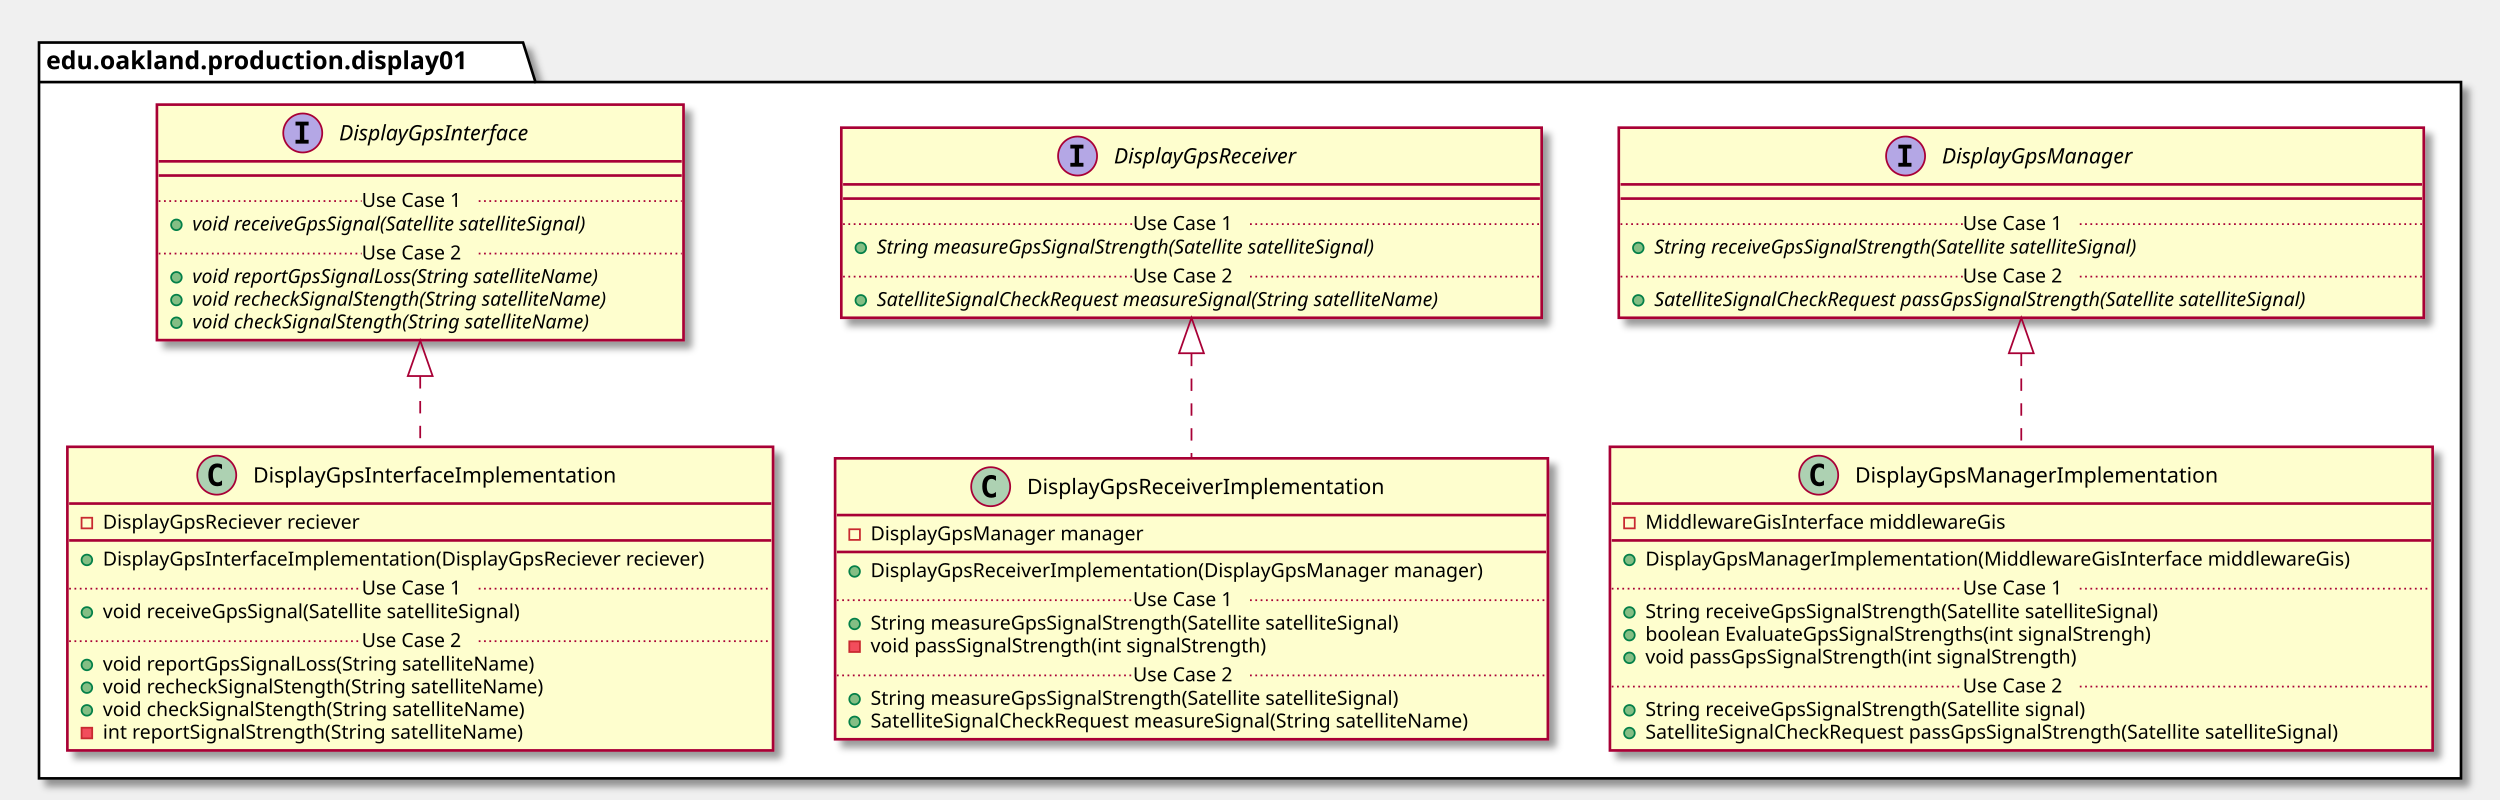
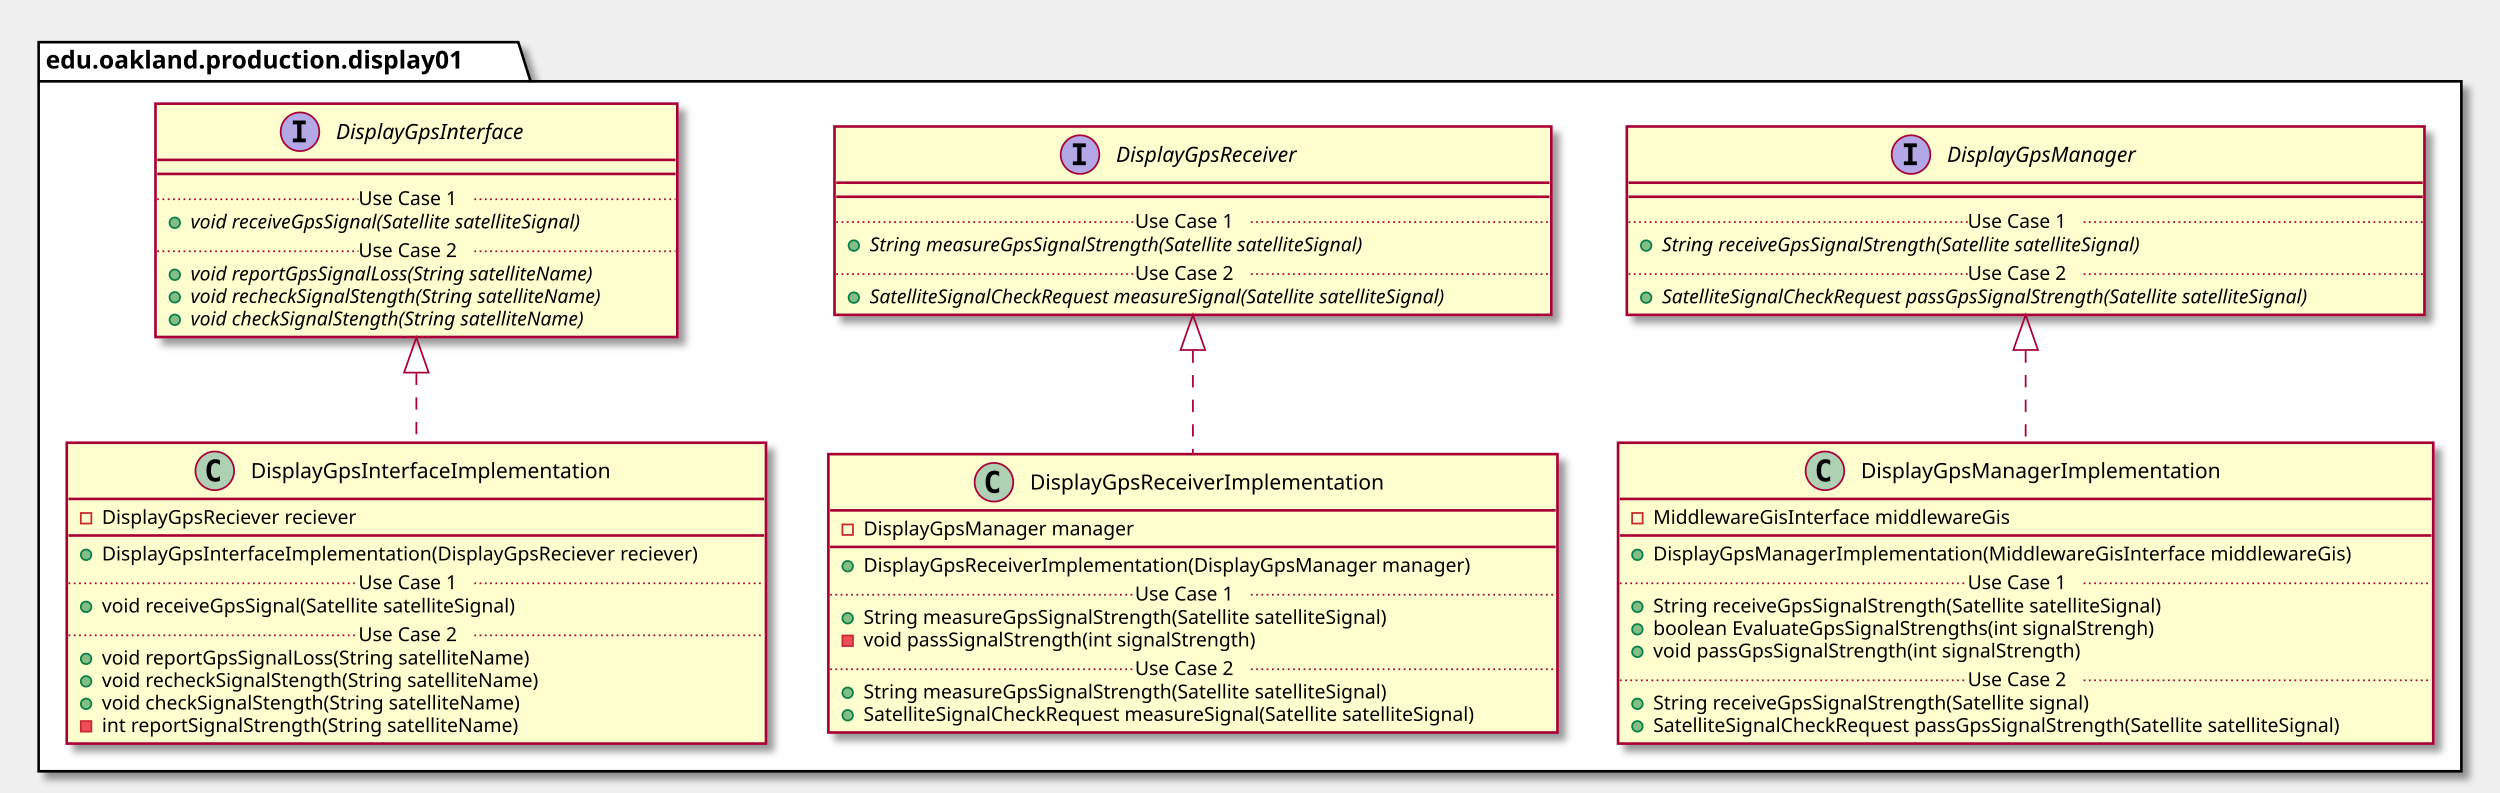
- <svg xmlns="http://www.w3.org/2000/svg" contentScriptType="application/ecmascript" contentStyleType="text/css" height="451px" preserveAspectRatio="none" style="width:1410px;height:451px;" version="1.1" viewBox="0 0 1410 451" width="1410px" zoomAndPan="magnify">
+ <svg xmlns="http://www.w3.org/2000/svg" contentScriptType="application/ecmascript" contentStyleType="text/css" height="451px" preserveAspectRatio="none" style="width:1423px;height:451px;" version="1.1" viewBox="0 0 1423 451" width="1423px" zoomAndPan="magnify">
  <defs>
-     <filter height="300%" id="fh8fzt0xnaczi" width="300%" x="-1" y="-1">
+     <filter height="300%" id="fc27qb8wxkmrs" width="300%" x="-1" y="-1">
      <feGaussianBlur result="blurOut" stdDeviation="2.0" />
      <feColorMatrix in="blurOut" result="blurOut2" type="matrix" values="0 0 0 0 0 0 0 0 0 0 0 0 0 0 0 0 0 0 .4 0" />
      <feOffset dx="4.0" dy="4.0" in="blurOut2" result="blurOut3" />
      <feBlend in="SourceGraphic" in2="blurOut3" mode="normal" />
    </filter>
  </defs>
  <g>
-     <polygon fill="#FFFFFF" filter="url(#fh8fzt0xnaczi)" points="22,24,295,24,302,46.297,1388,46.297,1388,439,22,439,22,24" style="stroke: #000000; stroke-width: 1.5;" />
+     <polygon fill="#FFFFFF" filter="url(#fc27qb8wxkmrs)" points="22,24,295,24,302,46.297,1401,46.297,1401,439,22,439,22,24" style="stroke: #000000; stroke-width: 1.5;" />
    <line style="stroke: #000000; stroke-width: 1.5;" x1="22" x2="302" y1="46.297" y2="46.297" />
    <text fill="#000000" font-family="sans-serif" font-size="14" font-weight="bold" lengthAdjust="spacingAndGlyphs" textLength="267" x="26" y="38.995">edu.oakland.production.display01</text>
-     <rect fill="#FEFECE" filter="url(#fh8fzt0xnaczi)" height="132.828" id="DisplayGpsInterface" style="stroke: #A80036; stroke-width: 1.5;" width="297" x="88.5" y="59" />
+     <rect fill="#FEFECE" filter="url(#fc27qb8wxkmrs)" height="132.828" id="DisplayGpsInterface" style="stroke: #A80036; stroke-width: 1.5;" width="297" x="88.5" y="59" />
    <ellipse cx="170.75" cy="75" fill="#B4A7E5" rx="11" ry="11" style="stroke: #A80036; stroke-width: 1.0;" />
    <path d="M166.672,70.766 L166.672,68.609 L174.062,68.609 L174.062,70.766 L171.594,70.766 L171.594,78.844 L174.062,78.844 L174.062,81 L166.672,81 L166.672,78.844 L169.141,78.844 L169.141,70.766 L166.672,70.766 Z " />
    <text fill="#000000" font-family="sans-serif" font-size="12" font-style="italic" lengthAdjust="spacingAndGlyphs" textLength="124" x="191.25" y="79.154">DisplayGpsInterface</text>
    <line style="stroke: #A80036; stroke-width: 1.5;" x1="89.5" x2="384.5" y1="91" y2="91" />
    <line style="stroke: #A80036; stroke-width: 1.5;" x1="89.5" x2="384.5" y1="99" y2="99" />
    <ellipse cx="99.5" cy="126.805" fill="#84BE84" rx="3" ry="3" style="stroke: #038048; stroke-width: 1.0;" />
    <text fill="#000000" font-family="sans-serif" font-size="11" font-style="italic" lengthAdjust="spacingAndGlyphs" textLength="261" x="108.5" y="130.015">void receiveGpsSignal(Satellite satelliteSignal)</text>
    <line style="stroke: #A80036; stroke-width: 1.0; stroke-dasharray: 1.0,2.0;" x1="89.5" x2="204" y1="113.402" y2="113.402" />
    <text fill="#000000" font-family="sans-serif" font-size="11" lengthAdjust="spacingAndGlyphs" textLength="66" x="204" y="116.71">Use Case 1</text>
    <line style="stroke: #A80036; stroke-width: 1.0; stroke-dasharray: 1.0,2.0;" x1="270" x2="384.5" y1="113.402" y2="113.402" />
    <ellipse cx="99.5" cy="156.414" fill="#84BE84" rx="3" ry="3" style="stroke: #038048; stroke-width: 1.0;" />
    <text fill="#000000" font-family="sans-serif" font-size="11" font-style="italic" lengthAdjust="spacingAndGlyphs" textLength="266" x="108.5" y="159.625">void reportGpsSignalLoss(String satelliteName)</text>
    <ellipse cx="99.5" cy="169.219" fill="#84BE84" rx="3" ry="3" style="stroke: #038048; stroke-width: 1.0;" />
    <text fill="#000000" font-family="sans-serif" font-size="11" font-style="italic" lengthAdjust="spacingAndGlyphs" textLength="271" x="108.5" y="172.429">void recheckSignalStength(String satelliteName)</text>
    <ellipse cx="99.5" cy="182.023" fill="#84BE84" rx="3" ry="3" style="stroke: #038048; stroke-width: 1.0;" />
    <text fill="#000000" font-family="sans-serif" font-size="11" font-style="italic" lengthAdjust="spacingAndGlyphs" textLength="259" x="108.5" y="185.234">void checkSignalStength(String satelliteName)</text>
    <line style="stroke: #A80036; stroke-width: 1.0; stroke-dasharray: 1.0,2.0;" x1="89.5" x2="204" y1="143.012" y2="143.012" />
    <text fill="#000000" font-family="sans-serif" font-size="11" lengthAdjust="spacingAndGlyphs" textLength="66" x="204" y="146.32">Use Case 2</text>
    <line style="stroke: #A80036; stroke-width: 1.0; stroke-dasharray: 1.0,2.0;" x1="270" x2="384.5" y1="143.012" y2="143.012" />
-     <rect fill="#FEFECE" filter="url(#fh8fzt0xnaczi)" height="107.219" id="DisplayGpsReceiver" style="stroke: #A80036; stroke-width: 1.5;" width="395" x="474.5" y="72" />
-     <ellipse cx="607.75" cy="88" fill="#B4A7E5" rx="11" ry="11" style="stroke: #A80036; stroke-width: 1.0;" />
-     <path d="M603.672,83.766 L603.672,81.609 L611.062,81.609 L611.062,83.766 L608.594,83.766 L608.594,91.844 L611.062,91.844 L611.062,94 L603.672,94 L603.672,91.844 L606.141,91.844 L606.141,83.766 L603.672,83.766 Z " />
-     <text fill="#000000" font-family="sans-serif" font-size="12" font-style="italic" lengthAdjust="spacingAndGlyphs" textLength="120" x="628.25" y="92.154">DisplayGpsReceiver</text>
-     <line style="stroke: #A80036; stroke-width: 1.5;" x1="475.5" x2="868.5" y1="104" y2="104" />
-     <line style="stroke: #A80036; stroke-width: 1.5;" x1="475.5" x2="868.5" y1="112" y2="112" />
-     <ellipse cx="485.5" cy="139.805" fill="#84BE84" rx="3" ry="3" style="stroke: #038048; stroke-width: 1.0;" />
-     <text fill="#000000" font-family="sans-serif" font-size="11" font-style="italic" lengthAdjust="spacingAndGlyphs" textLength="326" x="494.5" y="143.015">String measureGpsSignalStrength(Satellite satelliteSignal)</text>
-     <line style="stroke: #A80036; stroke-width: 1.0; stroke-dasharray: 1.0,2.0;" x1="475.5" x2="639" y1="126.402" y2="126.402" />
-     <text fill="#000000" font-family="sans-serif" font-size="11" lengthAdjust="spacingAndGlyphs" textLength="66" x="639" y="129.71">Use Case 1</text>
-     <line style="stroke: #A80036; stroke-width: 1.0; stroke-dasharray: 1.0,2.0;" x1="705" x2="868.5" y1="126.402" y2="126.402" />
-     <ellipse cx="485.5" cy="169.414" fill="#84BE84" rx="3" ry="3" style="stroke: #038048; stroke-width: 1.0;" />
-     <text fill="#000000" font-family="sans-serif" font-size="11" font-style="italic" lengthAdjust="spacingAndGlyphs" textLength="369" x="494.5" y="172.625">SatelliteSignalCheckRequest measureSignal(String satelliteName)</text>
-     <line style="stroke: #A80036; stroke-width: 1.0; stroke-dasharray: 1.0,2.0;" x1="475.5" x2="639" y1="156.012" y2="156.012" />
-     <text fill="#000000" font-family="sans-serif" font-size="11" lengthAdjust="spacingAndGlyphs" textLength="66" x="639" y="159.32">Use Case 2</text>
-     <line style="stroke: #A80036; stroke-width: 1.0; stroke-dasharray: 1.0,2.0;" x1="705" x2="868.5" y1="156.012" y2="156.012" />
-     <rect fill="#FEFECE" filter="url(#fh8fzt0xnaczi)" height="107.219" id="DisplayGpsManager" style="stroke: #A80036; stroke-width: 1.5;" width="454" x="913" y="72" />
-     <ellipse cx="1074.75" cy="88" fill="#B4A7E5" rx="11" ry="11" style="stroke: #A80036; stroke-width: 1.0;" />
-     <path d="M1070.672,83.766 L1070.672,81.609 L1078.062,81.609 L1078.062,83.766 L1075.594,83.766 L1075.594,91.844 L1078.062,91.844 L1078.062,94 L1070.672,94 L1070.672,91.844 L1073.141,91.844 L1073.141,83.766 L1070.672,83.766 Z " />
-     <text fill="#000000" font-family="sans-serif" font-size="12" font-style="italic" lengthAdjust="spacingAndGlyphs" textLength="122" x="1095.25" y="92.154">DisplayGpsManager</text>
-     <line style="stroke: #A80036; stroke-width: 1.5;" x1="914" x2="1366" y1="104" y2="104" />
-     <line style="stroke: #A80036; stroke-width: 1.5;" x1="914" x2="1366" y1="112" y2="112" />
-     <ellipse cx="924" cy="139.805" fill="#84BE84" rx="3" ry="3" style="stroke: #038048; stroke-width: 1.0;" />
-     <text fill="#000000" font-family="sans-serif" font-size="11" font-style="italic" lengthAdjust="spacingAndGlyphs" textLength="318" x="933" y="143.015">String receiveGpsSignalStrength(Satellite satelliteSignal)</text>
-     <line style="stroke: #A80036; stroke-width: 1.0; stroke-dasharray: 1.0,2.0;" x1="914" x2="1107" y1="126.402" y2="126.402" />
-     <text fill="#000000" font-family="sans-serif" font-size="11" lengthAdjust="spacingAndGlyphs" textLength="66" x="1107" y="129.71">Use Case 1</text>
-     <line style="stroke: #A80036; stroke-width: 1.0; stroke-dasharray: 1.0,2.0;" x1="1173" x2="1366" y1="126.402" y2="126.402" />
-     <ellipse cx="924" cy="169.414" fill="#84BE84" rx="3" ry="3" style="stroke: #038048; stroke-width: 1.0;" />
-     <text fill="#000000" font-family="sans-serif" font-size="11" font-style="italic" lengthAdjust="spacingAndGlyphs" textLength="428" x="933" y="172.625">SatelliteSignalCheckRequest passGpsSignalStrength(Satellite satelliteSignal)</text>
-     <line style="stroke: #A80036; stroke-width: 1.0; stroke-dasharray: 1.0,2.0;" x1="914" x2="1107" y1="156.012" y2="156.012" />
-     <text fill="#000000" font-family="sans-serif" font-size="11" lengthAdjust="spacingAndGlyphs" textLength="66" x="1107" y="159.32">Use Case 2</text>
-     <line style="stroke: #A80036; stroke-width: 1.0; stroke-dasharray: 1.0,2.0;" x1="1173" x2="1366" y1="156.012" y2="156.012" />
-     <rect fill="#FEFECE" filter="url(#fh8fzt0xnaczi)" height="171.242" id="DisplayGpsInterfaceImplementation" style="stroke: #A80036; stroke-width: 1.5;" width="398" x="38" y="252" />
+     <rect fill="#FEFECE" filter="url(#fc27qb8wxkmrs)" height="107.219" id="DisplayGpsReceiver" style="stroke: #A80036; stroke-width: 1.5;" width="408" x="475" y="72" />
+     <ellipse cx="614.75" cy="88" fill="#B4A7E5" rx="11" ry="11" style="stroke: #A80036; stroke-width: 1.0;" />
+     <path d="M610.672,83.766 L610.672,81.609 L618.062,81.609 L618.062,83.766 L615.594,83.766 L615.594,91.844 L618.062,91.844 L618.062,94 L610.672,94 L610.672,91.844 L613.141,91.844 L613.141,83.766 L610.672,83.766 Z " />
+     <text fill="#000000" font-family="sans-serif" font-size="12" font-style="italic" lengthAdjust="spacingAndGlyphs" textLength="120" x="635.25" y="92.154">DisplayGpsReceiver</text>
+     <line style="stroke: #A80036; stroke-width: 1.5;" x1="476" x2="882" y1="104" y2="104" />
+     <line style="stroke: #A80036; stroke-width: 1.5;" x1="476" x2="882" y1="112" y2="112" />
+     <ellipse cx="486" cy="139.805" fill="#84BE84" rx="3" ry="3" style="stroke: #038048; stroke-width: 1.0;" />
+     <text fill="#000000" font-family="sans-serif" font-size="11" font-style="italic" lengthAdjust="spacingAndGlyphs" textLength="326" x="495" y="143.015">String measureGpsSignalStrength(Satellite satelliteSignal)</text>
+     <line style="stroke: #A80036; stroke-width: 1.0; stroke-dasharray: 1.0,2.0;" x1="476" x2="646" y1="126.402" y2="126.402" />
+     <text fill="#000000" font-family="sans-serif" font-size="11" lengthAdjust="spacingAndGlyphs" textLength="66" x="646" y="129.71">Use Case 1</text>
+     <line style="stroke: #A80036; stroke-width: 1.0; stroke-dasharray: 1.0,2.0;" x1="712" x2="882" y1="126.402" y2="126.402" />
+     <ellipse cx="486" cy="169.414" fill="#84BE84" rx="3" ry="3" style="stroke: #038048; stroke-width: 1.0;" />
+     <text fill="#000000" font-family="sans-serif" font-size="11" font-style="italic" lengthAdjust="spacingAndGlyphs" textLength="382" x="495" y="172.625">SatelliteSignalCheckRequest measureSignal(Satellite satelliteSignal)</text>
+     <line style="stroke: #A80036; stroke-width: 1.0; stroke-dasharray: 1.0,2.0;" x1="476" x2="646" y1="156.012" y2="156.012" />
+     <text fill="#000000" font-family="sans-serif" font-size="11" lengthAdjust="spacingAndGlyphs" textLength="66" x="646" y="159.32">Use Case 2</text>
+     <line style="stroke: #A80036; stroke-width: 1.0; stroke-dasharray: 1.0,2.0;" x1="712" x2="882" y1="156.012" y2="156.012" />
+     <rect fill="#FEFECE" filter="url(#fc27qb8wxkmrs)" height="107.219" id="DisplayGpsManager" style="stroke: #A80036; stroke-width: 1.5;" width="454" x="926" y="72" />
+     <ellipse cx="1087.75" cy="88" fill="#B4A7E5" rx="11" ry="11" style="stroke: #A80036; stroke-width: 1.0;" />
+     <path d="M1083.672,83.766 L1083.672,81.609 L1091.062,81.609 L1091.062,83.766 L1088.594,83.766 L1088.594,91.844 L1091.062,91.844 L1091.062,94 L1083.672,94 L1083.672,91.844 L1086.141,91.844 L1086.141,83.766 L1083.672,83.766 Z " />
+     <text fill="#000000" font-family="sans-serif" font-size="12" font-style="italic" lengthAdjust="spacingAndGlyphs" textLength="122" x="1108.25" y="92.154">DisplayGpsManager</text>
+     <line style="stroke: #A80036; stroke-width: 1.5;" x1="927" x2="1379" y1="104" y2="104" />
+     <line style="stroke: #A80036; stroke-width: 1.5;" x1="927" x2="1379" y1="112" y2="112" />
+     <ellipse cx="937" cy="139.805" fill="#84BE84" rx="3" ry="3" style="stroke: #038048; stroke-width: 1.0;" />
+     <text fill="#000000" font-family="sans-serif" font-size="11" font-style="italic" lengthAdjust="spacingAndGlyphs" textLength="318" x="946" y="143.015">String receiveGpsSignalStrength(Satellite satelliteSignal)</text>
+     <line style="stroke: #A80036; stroke-width: 1.0; stroke-dasharray: 1.0,2.0;" x1="927" x2="1120" y1="126.402" y2="126.402" />
+     <text fill="#000000" font-family="sans-serif" font-size="11" lengthAdjust="spacingAndGlyphs" textLength="66" x="1120" y="129.71">Use Case 1</text>
+     <line style="stroke: #A80036; stroke-width: 1.0; stroke-dasharray: 1.0,2.0;" x1="1186" x2="1379" y1="126.402" y2="126.402" />
+     <ellipse cx="937" cy="169.414" fill="#84BE84" rx="3" ry="3" style="stroke: #038048; stroke-width: 1.0;" />
+     <text fill="#000000" font-family="sans-serif" font-size="11" font-style="italic" lengthAdjust="spacingAndGlyphs" textLength="428" x="946" y="172.625">SatelliteSignalCheckRequest passGpsSignalStrength(Satellite satelliteSignal)</text>
+     <line style="stroke: #A80036; stroke-width: 1.0; stroke-dasharray: 1.0,2.0;" x1="927" x2="1120" y1="156.012" y2="156.012" />
+     <text fill="#000000" font-family="sans-serif" font-size="11" lengthAdjust="spacingAndGlyphs" textLength="66" x="1120" y="159.32">Use Case 2</text>
+     <line style="stroke: #A80036; stroke-width: 1.0; stroke-dasharray: 1.0,2.0;" x1="1186" x2="1379" y1="156.012" y2="156.012" />
+     <rect fill="#FEFECE" filter="url(#fc27qb8wxkmrs)" height="171.242" id="DisplayGpsInterfaceImplementation" style="stroke: #A80036; stroke-width: 1.5;" width="398" x="38" y="252" />
    <ellipse cx="122.25" cy="268" fill="#ADD1B2" rx="11" ry="11" style="stroke: #A80036; stroke-width: 1.0;" />
    <path d="M125.219,273.641 Q124.641,273.938 124,274.078 Q123.359,274.234 122.656,274.234 Q120.156,274.234 118.828,272.594 Q117.516,270.938 117.516,267.812 Q117.516,264.688 118.828,263.031 Q120.156,261.375 122.656,261.375 Q123.359,261.375 124,261.531 Q124.656,261.688 125.219,261.984 L125.219,264.703 Q124.594,264.125 124,263.859 Q123.406,263.578 122.781,263.578 Q121.438,263.578 120.75,264.656 Q120.062,265.719 120.062,267.812 Q120.062,269.906 120.75,270.984 Q121.438,272.047 122.781,272.047 Q123.406,272.047 124,271.781 Q124.594,271.5 125.219,270.922 L125.219,273.641 Z " />
    <text fill="#000000" font-family="sans-serif" font-size="12" lengthAdjust="spacingAndGlyphs" textLength="221" x="142.75" y="272.154">DisplayGpsInterfaceImplementation</text>
    <line style="stroke: #A80036; stroke-width: 1.5;" x1="39" x2="435" y1="284" y2="284" />
    <rect fill="none" height="6" style="stroke: #C82930; stroke-width: 1.0;" width="6" x="46" y="292" />
    <text fill="#000000" font-family="sans-serif" font-size="11" lengthAdjust="spacingAndGlyphs" textLength="162" x="58" y="298.21">DisplayGpsReciever reciever</text>
    <line style="stroke: #A80036; stroke-width: 1.5;" x1="39" x2="435" y1="304.805" y2="304.805" />
    <ellipse cx="49" cy="315.805" fill="#84BE84" rx="3" ry="3" style="stroke: #038048; stroke-width: 1.0;" />
    <text fill="#000000" font-family="sans-serif" font-size="11" lengthAdjust="spacingAndGlyphs" textLength="372" x="58" y="319.015">DisplayGpsInterfaceImplementation(DisplayGpsReciever reciever)</text>
    <ellipse cx="49" cy="345.414" fill="#84BE84" rx="3" ry="3" style="stroke: #038048; stroke-width: 1.0;" />
    <text fill="#000000" font-family="sans-serif" font-size="11" lengthAdjust="spacingAndGlyphs" textLength="264" x="58" y="348.625">void receiveGpsSignal(Satellite satelliteSignal)</text>
    <line style="stroke: #A80036; stroke-width: 1.0; stroke-dasharray: 1.0,2.0;" x1="39" x2="204" y1="332.012" y2="332.012" />
    <text fill="#000000" font-family="sans-serif" font-size="11" lengthAdjust="spacingAndGlyphs" textLength="66" x="204" y="335.32">Use Case 1</text>
    <line style="stroke: #A80036; stroke-width: 1.0; stroke-dasharray: 1.0,2.0;" x1="270" x2="435" y1="332.012" y2="332.012" />
    <ellipse cx="49" cy="375.023" fill="#84BE84" rx="3" ry="3" style="stroke: #038048; stroke-width: 1.0;" />
    <text fill="#000000" font-family="sans-serif" font-size="11" lengthAdjust="spacingAndGlyphs" textLength="271" x="58" y="378.234">void reportGpsSignalLoss(String satelliteName)</text>
    <ellipse cx="49" cy="387.828" fill="#84BE84" rx="3" ry="3" style="stroke: #038048; stroke-width: 1.0;" />
    <text fill="#000000" font-family="sans-serif" font-size="11" lengthAdjust="spacingAndGlyphs" textLength="274" x="58" y="391.039">void recheckSignalStength(String satelliteName)</text>
    <ellipse cx="49" cy="400.633" fill="#84BE84" rx="3" ry="3" style="stroke: #038048; stroke-width: 1.0;" />
    <text fill="#000000" font-family="sans-serif" font-size="11" lengthAdjust="spacingAndGlyphs" textLength="262" x="58" y="403.843">void checkSignalStength(String satelliteName)</text>
    <rect fill="#F24D5C" height="6" style="stroke: #C82930; stroke-width: 1.0;" width="6" x="46" y="410.438" />
    <text fill="#000000" font-family="sans-serif" font-size="11" lengthAdjust="spacingAndGlyphs" textLength="261" x="58" y="416.648">int reportSignalStrength(String satelliteName)</text>
    <line style="stroke: #A80036; stroke-width: 1.0; stroke-dasharray: 1.0,2.0;" x1="39" x2="204" y1="361.621" y2="361.621" />
    <text fill="#000000" font-family="sans-serif" font-size="11" lengthAdjust="spacingAndGlyphs" textLength="66" x="204" y="364.929">Use Case 2</text>
    <line style="stroke: #A80036; stroke-width: 1.0; stroke-dasharray: 1.0,2.0;" x1="270" x2="435" y1="361.621" y2="361.621" />
-     <rect fill="#FEFECE" filter="url(#fh8fzt0xnaczi)" height="158.438" id="DisplayGpsReceiverImplementation" style="stroke: #A80036; stroke-width: 1.5;" width="402" x="471" y="258.5" />
-     <ellipse cx="558.75" cy="274.5" fill="#ADD1B2" rx="11" ry="11" style="stroke: #A80036; stroke-width: 1.0;" />
-     <path d="M561.719,280.141 Q561.141,280.438 560.5,280.578 Q559.859,280.734 559.156,280.734 Q556.656,280.734 555.328,279.094 Q554.016,277.438 554.016,274.312 Q554.016,271.188 555.328,269.531 Q556.656,267.875 559.156,267.875 Q559.859,267.875 560.5,268.031 Q561.156,268.188 561.719,268.484 L561.719,271.203 Q561.094,270.625 560.5,270.359 Q559.906,270.078 559.281,270.078 Q557.938,270.078 557.25,271.156 Q556.562,272.219 556.562,274.312 Q556.562,276.406 557.25,277.484 Q557.938,278.547 559.281,278.547 Q559.906,278.547 560.5,278.281 Q561.094,278 561.719,277.422 L561.719,280.141 Z " />
-     <text fill="#000000" font-family="sans-serif" font-size="12" lengthAdjust="spacingAndGlyphs" textLength="218" x="579.25" y="278.654">DisplayGpsReceiverImplementation</text>
-     <line style="stroke: #A80036; stroke-width: 1.5;" x1="472" x2="872" y1="290.5" y2="290.5" />
-     <rect fill="none" height="6" style="stroke: #C82930; stroke-width: 1.0;" width="6" x="479" y="298.5" />
-     <text fill="#000000" font-family="sans-serif" font-size="11" lengthAdjust="spacingAndGlyphs" textLength="168" x="491" y="304.71">DisplayGpsManager manager</text>
-     <line style="stroke: #A80036; stroke-width: 1.5;" x1="472" x2="872" y1="311.305" y2="311.305" />
-     <ellipse cx="482" cy="322.305" fill="#84BE84" rx="3" ry="3" style="stroke: #038048; stroke-width: 1.0;" />
-     <text fill="#000000" font-family="sans-serif" font-size="11" lengthAdjust="spacingAndGlyphs" textLength="376" x="491" y="325.515">DisplayGpsReceiverImplementation(DisplayGpsManager manager)</text>
-     <ellipse cx="482" cy="351.914" fill="#84BE84" rx="3" ry="3" style="stroke: #038048; stroke-width: 1.0;" />
-     <text fill="#000000" font-family="sans-serif" font-size="11" lengthAdjust="spacingAndGlyphs" textLength="334" x="491" y="355.125">String measureGpsSignalStrength(Satellite satelliteSignal)</text>
-     <rect fill="#F24D5C" height="6" style="stroke: #C82930; stroke-width: 1.0;" width="6" x="479" y="361.719" />
-     <text fill="#000000" font-family="sans-serif" font-size="11" lengthAdjust="spacingAndGlyphs" textLength="248" x="491" y="367.929">void passSignalStrength(int signalStrength)</text>
-     <line style="stroke: #A80036; stroke-width: 1.0; stroke-dasharray: 1.0,2.0;" x1="472" x2="639" y1="338.512" y2="338.512" />
-     <text fill="#000000" font-family="sans-serif" font-size="11" lengthAdjust="spacingAndGlyphs" textLength="66" x="639" y="341.82">Use Case 1</text>
-     <line style="stroke: #A80036; stroke-width: 1.0; stroke-dasharray: 1.0,2.0;" x1="705" x2="872" y1="338.512" y2="338.512" />
-     <ellipse cx="482" cy="394.328" fill="#84BE84" rx="3" ry="3" style="stroke: #038048; stroke-width: 1.0;" />
-     <text fill="#000000" font-family="sans-serif" font-size="11" lengthAdjust="spacingAndGlyphs" textLength="334" x="491" y="397.539">String measureGpsSignalStrength(Satellite satelliteSignal)</text>
-     <ellipse cx="482" cy="407.133" fill="#84BE84" rx="3" ry="3" style="stroke: #038048; stroke-width: 1.0;" />
-     <text fill="#000000" font-family="sans-serif" font-size="11" lengthAdjust="spacingAndGlyphs" textLength="375" x="491" y="410.343">SatelliteSignalCheckRequest measureSignal(String satelliteName)</text>
-     <line style="stroke: #A80036; stroke-width: 1.0; stroke-dasharray: 1.0,2.0;" x1="472" x2="639" y1="380.926" y2="380.926" />
-     <text fill="#000000" font-family="sans-serif" font-size="11" lengthAdjust="spacingAndGlyphs" textLength="66" x="639" y="384.234">Use Case 2</text>
-     <line style="stroke: #A80036; stroke-width: 1.0; stroke-dasharray: 1.0,2.0;" x1="705" x2="872" y1="380.926" y2="380.926" />
-     <rect fill="#FEFECE" filter="url(#fh8fzt0xnaczi)" height="171.242" id="DisplayGpsManagerImplementation" style="stroke: #A80036; stroke-width: 1.5;" width="464" x="908" y="252" />
-     <ellipse cx="1025.75" cy="268" fill="#ADD1B2" rx="11" ry="11" style="stroke: #A80036; stroke-width: 1.0;" />
-     <path d="M1028.719,273.641 Q1028.141,273.938 1027.5,274.078 Q1026.859,274.234 1026.156,274.234 Q1023.656,274.234 1022.328,272.594 Q1021.016,270.938 1021.016,267.812 Q1021.016,264.688 1022.328,263.031 Q1023.656,261.375 1026.156,261.375 Q1026.859,261.375 1027.5,261.531 Q1028.156,261.688 1028.719,261.984 L1028.719,264.703 Q1028.094,264.125 1027.5,263.859 Q1026.906,263.578 1026.281,263.578 Q1024.938,263.578 1024.25,264.656 Q1023.562,265.719 1023.562,267.812 Q1023.562,269.906 1024.25,270.984 Q1024.938,272.047 1026.281,272.047 Q1026.906,272.047 1027.5,271.781 Q1028.094,271.5 1028.719,270.922 L1028.719,273.641 Z " />
-     <text fill="#000000" font-family="sans-serif" font-size="12" lengthAdjust="spacingAndGlyphs" textLength="220" x="1046.25" y="272.154">DisplayGpsManagerImplementation</text>
-     <line style="stroke: #A80036; stroke-width: 1.5;" x1="909" x2="1371" y1="284" y2="284" />
-     <rect fill="none" height="6" style="stroke: #C82930; stroke-width: 1.0;" width="6" x="916" y="292" />
-     <text fill="#000000" font-family="sans-serif" font-size="11" lengthAdjust="spacingAndGlyphs" textLength="222" x="928" y="298.21">MiddlewareGisInterface middlewareGis</text>
-     <line style="stroke: #A80036; stroke-width: 1.5;" x1="909" x2="1371" y1="304.805" y2="304.805" />
-     <ellipse cx="919" cy="315.805" fill="#84BE84" rx="3" ry="3" style="stroke: #038048; stroke-width: 1.0;" />
-     <text fill="#000000" font-family="sans-serif" font-size="11" lengthAdjust="spacingAndGlyphs" textLength="431" x="928" y="319.015">DisplayGpsManagerImplementation(MiddlewareGisInterface middlewareGis)</text>
-     <ellipse cx="919" cy="345.414" fill="#84BE84" rx="3" ry="3" style="stroke: #038048; stroke-width: 1.0;" />
-     <text fill="#000000" font-family="sans-serif" font-size="11" lengthAdjust="spacingAndGlyphs" textLength="324" x="928" y="348.625">String receiveGpsSignalStrength(Satellite satelliteSignal)</text>
-     <ellipse cx="919" cy="358.219" fill="#84BE84" rx="3" ry="3" style="stroke: #038048; stroke-width: 1.0;" />
-     <text fill="#000000" font-family="sans-serif" font-size="11" lengthAdjust="spacingAndGlyphs" textLength="316" x="928" y="361.429">boolean EvaluateGpsSignalStrengths(int signalStrengh)</text>
-     <ellipse cx="919" cy="371.023" fill="#84BE84" rx="3" ry="3" style="stroke: #038048; stroke-width: 1.0;" />
-     <text fill="#000000" font-family="sans-serif" font-size="11" lengthAdjust="spacingAndGlyphs" textLength="271" x="928" y="374.234">void passGpsSignalStrength(int signalStrength)</text>
-     <line style="stroke: #A80036; stroke-width: 1.0; stroke-dasharray: 1.0,2.0;" x1="909" x2="1107" y1="332.012" y2="332.012" />
-     <text fill="#000000" font-family="sans-serif" font-size="11" lengthAdjust="spacingAndGlyphs" textLength="66" x="1107" y="335.32">Use Case 1</text>
-     <line style="stroke: #A80036; stroke-width: 1.0; stroke-dasharray: 1.0,2.0;" x1="1173" x2="1371" y1="332.012" y2="332.012" />
-     <ellipse cx="919" cy="400.633" fill="#84BE84" rx="3" ry="3" style="stroke: #038048; stroke-width: 1.0;" />
-     <text fill="#000000" font-family="sans-serif" font-size="11" lengthAdjust="spacingAndGlyphs" textLength="278" x="928" y="403.843">String receiveGpsSignalStrength(Satellite signal)</text>
-     <ellipse cx="919" cy="413.438" fill="#84BE84" rx="3" ry="3" style="stroke: #038048; stroke-width: 1.0;" />
-     <text fill="#000000" font-family="sans-serif" font-size="11" lengthAdjust="spacingAndGlyphs" textLength="438" x="928" y="416.648">SatelliteSignalCheckRequest passGpsSignalStrength(Satellite satelliteSignal)</text>
-     <line style="stroke: #A80036; stroke-width: 1.0; stroke-dasharray: 1.0,2.0;" x1="909" x2="1107" y1="387.231" y2="387.231" />
-     <text fill="#000000" font-family="sans-serif" font-size="11" lengthAdjust="spacingAndGlyphs" textLength="66" x="1107" y="390.539">Use Case 2</text>
-     <line style="stroke: #A80036; stroke-width: 1.0; stroke-dasharray: 1.0,2.0;" x1="1173" x2="1371" y1="387.231" y2="387.231" />
+     <rect fill="#FEFECE" filter="url(#fc27qb8wxkmrs)" height="158.438" id="DisplayGpsReceiverImplementation" style="stroke: #A80036; stroke-width: 1.5;" width="415" x="471.5" y="258.5" />
+     <ellipse cx="565.75" cy="274.5" fill="#ADD1B2" rx="11" ry="11" style="stroke: #A80036; stroke-width: 1.0;" />
+     <path d="M568.719,280.141 Q568.141,280.438 567.5,280.578 Q566.859,280.734 566.156,280.734 Q563.656,280.734 562.328,279.094 Q561.016,277.438 561.016,274.312 Q561.016,271.188 562.328,269.531 Q563.656,267.875 566.156,267.875 Q566.859,267.875 567.5,268.031 Q568.156,268.188 568.719,268.484 L568.719,271.203 Q568.094,270.625 567.5,270.359 Q566.906,270.078 566.281,270.078 Q564.938,270.078 564.25,271.156 Q563.562,272.219 563.562,274.312 Q563.562,276.406 564.25,277.484 Q564.938,278.547 566.281,278.547 Q566.906,278.547 567.5,278.281 Q568.094,278 568.719,277.422 L568.719,280.141 Z " />
+     <text fill="#000000" font-family="sans-serif" font-size="12" lengthAdjust="spacingAndGlyphs" textLength="218" x="586.25" y="278.654">DisplayGpsReceiverImplementation</text>
+     <line style="stroke: #A80036; stroke-width: 1.5;" x1="472.5" x2="885.5" y1="290.5" y2="290.5" />
+     <rect fill="none" height="6" style="stroke: #C82930; stroke-width: 1.0;" width="6" x="479.5" y="298.5" />
+     <text fill="#000000" font-family="sans-serif" font-size="11" lengthAdjust="spacingAndGlyphs" textLength="168" x="491.5" y="304.71">DisplayGpsManager manager</text>
+     <line style="stroke: #A80036; stroke-width: 1.5;" x1="472.5" x2="885.5" y1="311.305" y2="311.305" />
+     <ellipse cx="482.5" cy="322.305" fill="#84BE84" rx="3" ry="3" style="stroke: #038048; stroke-width: 1.0;" />
+     <text fill="#000000" font-family="sans-serif" font-size="11" lengthAdjust="spacingAndGlyphs" textLength="376" x="491.5" y="325.515">DisplayGpsReceiverImplementation(DisplayGpsManager manager)</text>
+     <ellipse cx="482.5" cy="351.914" fill="#84BE84" rx="3" ry="3" style="stroke: #038048; stroke-width: 1.0;" />
+     <text fill="#000000" font-family="sans-serif" font-size="11" lengthAdjust="spacingAndGlyphs" textLength="334" x="491.5" y="355.125">String measureGpsSignalStrength(Satellite satelliteSignal)</text>
+     <rect fill="#F24D5C" height="6" style="stroke: #C82930; stroke-width: 1.0;" width="6" x="479.5" y="361.719" />
+     <text fill="#000000" font-family="sans-serif" font-size="11" lengthAdjust="spacingAndGlyphs" textLength="248" x="491.5" y="367.929">void passSignalStrength(int signalStrength)</text>
+     <line style="stroke: #A80036; stroke-width: 1.0; stroke-dasharray: 1.0,2.0;" x1="472.5" x2="646" y1="338.512" y2="338.512" />
+     <text fill="#000000" font-family="sans-serif" font-size="11" lengthAdjust="spacingAndGlyphs" textLength="66" x="646" y="341.82">Use Case 1</text>
+     <line style="stroke: #A80036; stroke-width: 1.0; stroke-dasharray: 1.0,2.0;" x1="712" x2="885.5" y1="338.512" y2="338.512" />
+     <ellipse cx="482.5" cy="394.328" fill="#84BE84" rx="3" ry="3" style="stroke: #038048; stroke-width: 1.0;" />
+     <text fill="#000000" font-family="sans-serif" font-size="11" lengthAdjust="spacingAndGlyphs" textLength="334" x="491.5" y="397.539">String measureGpsSignalStrength(Satellite satelliteSignal)</text>
+     <ellipse cx="482.5" cy="407.133" fill="#84BE84" rx="3" ry="3" style="stroke: #038048; stroke-width: 1.0;" />
+     <text fill="#000000" font-family="sans-serif" font-size="11" lengthAdjust="spacingAndGlyphs" textLength="389" x="491.5" y="410.343">SatelliteSignalCheckRequest measureSignal(Satellite satelliteSignal)</text>
+     <line style="stroke: #A80036; stroke-width: 1.0; stroke-dasharray: 1.0,2.0;" x1="472.5" x2="646" y1="380.926" y2="380.926" />
+     <text fill="#000000" font-family="sans-serif" font-size="11" lengthAdjust="spacingAndGlyphs" textLength="66" x="646" y="384.234">Use Case 2</text>
+     <line style="stroke: #A80036; stroke-width: 1.0; stroke-dasharray: 1.0,2.0;" x1="712" x2="885.5" y1="380.926" y2="380.926" />
+     <rect fill="#FEFECE" filter="url(#fc27qb8wxkmrs)" height="171.242" id="DisplayGpsManagerImplementation" style="stroke: #A80036; stroke-width: 1.5;" width="464" x="921" y="252" />
+     <ellipse cx="1038.75" cy="268" fill="#ADD1B2" rx="11" ry="11" style="stroke: #A80036; stroke-width: 1.0;" />
+     <path d="M1041.719,273.641 Q1041.141,273.938 1040.5,274.078 Q1039.859,274.234 1039.156,274.234 Q1036.656,274.234 1035.328,272.594 Q1034.016,270.938 1034.016,267.812 Q1034.016,264.688 1035.328,263.031 Q1036.656,261.375 1039.156,261.375 Q1039.859,261.375 1040.5,261.531 Q1041.156,261.688 1041.719,261.984 L1041.719,264.703 Q1041.094,264.125 1040.5,263.859 Q1039.906,263.578 1039.281,263.578 Q1037.938,263.578 1037.25,264.656 Q1036.562,265.719 1036.562,267.812 Q1036.562,269.906 1037.25,270.984 Q1037.938,272.047 1039.281,272.047 Q1039.906,272.047 1040.5,271.781 Q1041.094,271.5 1041.719,270.922 L1041.719,273.641 Z " />
+     <text fill="#000000" font-family="sans-serif" font-size="12" lengthAdjust="spacingAndGlyphs" textLength="220" x="1059.25" y="272.154">DisplayGpsManagerImplementation</text>
+     <line style="stroke: #A80036; stroke-width: 1.5;" x1="922" x2="1384" y1="284" y2="284" />
+     <rect fill="none" height="6" style="stroke: #C82930; stroke-width: 1.0;" width="6" x="929" y="292" />
+     <text fill="#000000" font-family="sans-serif" font-size="11" lengthAdjust="spacingAndGlyphs" textLength="222" x="941" y="298.21">MiddlewareGisInterface middlewareGis</text>
+     <line style="stroke: #A80036; stroke-width: 1.5;" x1="922" x2="1384" y1="304.805" y2="304.805" />
+     <ellipse cx="932" cy="315.805" fill="#84BE84" rx="3" ry="3" style="stroke: #038048; stroke-width: 1.0;" />
+     <text fill="#000000" font-family="sans-serif" font-size="11" lengthAdjust="spacingAndGlyphs" textLength="431" x="941" y="319.015">DisplayGpsManagerImplementation(MiddlewareGisInterface middlewareGis)</text>
+     <ellipse cx="932" cy="345.414" fill="#84BE84" rx="3" ry="3" style="stroke: #038048; stroke-width: 1.0;" />
+     <text fill="#000000" font-family="sans-serif" font-size="11" lengthAdjust="spacingAndGlyphs" textLength="324" x="941" y="348.625">String receiveGpsSignalStrength(Satellite satelliteSignal)</text>
+     <ellipse cx="932" cy="358.219" fill="#84BE84" rx="3" ry="3" style="stroke: #038048; stroke-width: 1.0;" />
+     <text fill="#000000" font-family="sans-serif" font-size="11" lengthAdjust="spacingAndGlyphs" textLength="316" x="941" y="361.429">boolean EvaluateGpsSignalStrengths(int signalStrengh)</text>
+     <ellipse cx="932" cy="371.023" fill="#84BE84" rx="3" ry="3" style="stroke: #038048; stroke-width: 1.0;" />
+     <text fill="#000000" font-family="sans-serif" font-size="11" lengthAdjust="spacingAndGlyphs" textLength="271" x="941" y="374.234">void passGpsSignalStrength(int signalStrength)</text>
+     <line style="stroke: #A80036; stroke-width: 1.0; stroke-dasharray: 1.0,2.0;" x1="922" x2="1120" y1="332.012" y2="332.012" />
+     <text fill="#000000" font-family="sans-serif" font-size="11" lengthAdjust="spacingAndGlyphs" textLength="66" x="1120" y="335.32">Use Case 1</text>
+     <line style="stroke: #A80036; stroke-width: 1.0; stroke-dasharray: 1.0,2.0;" x1="1186" x2="1384" y1="332.012" y2="332.012" />
+     <ellipse cx="932" cy="400.633" fill="#84BE84" rx="3" ry="3" style="stroke: #038048; stroke-width: 1.0;" />
+     <text fill="#000000" font-family="sans-serif" font-size="11" lengthAdjust="spacingAndGlyphs" textLength="278" x="941" y="403.843">String receiveGpsSignalStrength(Satellite signal)</text>
+     <ellipse cx="932" cy="413.438" fill="#84BE84" rx="3" ry="3" style="stroke: #038048; stroke-width: 1.0;" />
+     <text fill="#000000" font-family="sans-serif" font-size="11" lengthAdjust="spacingAndGlyphs" textLength="438" x="941" y="416.648">SatelliteSignalCheckRequest passGpsSignalStrength(Satellite satelliteSignal)</text>
+     <line style="stroke: #A80036; stroke-width: 1.0; stroke-dasharray: 1.0,2.0;" x1="922" x2="1120" y1="387.231" y2="387.231" />
+     <text fill="#000000" font-family="sans-serif" font-size="11" lengthAdjust="spacingAndGlyphs" textLength="66" x="1120" y="390.539">Use Case 2</text>
+     <line style="stroke: #A80036; stroke-width: 1.0; stroke-dasharray: 1.0,2.0;" x1="1186" x2="1384" y1="387.231" y2="387.231" />
    <path d="M237,212.15 C237,225.22 237,238.7 237,251.74 " fill="none" id="DisplayGpsInterface&lt;-DisplayGpsInterfaceImplementation" style="stroke: #A80036; stroke-width: 1.0; stroke-dasharray: 7.0,7.0;" />
    <polygon fill="none" points="230,212.08,237,192.08,244,212.08,230,212.08" style="stroke: #A80036; stroke-width: 1.0;" />
-     <path d="M672,199.49 C672,218.5 672,239.07 672,258.33 " fill="none" id="DisplayGpsReceiver&lt;-DisplayGpsReceiverImplementation" style="stroke: #A80036; stroke-width: 1.0; stroke-dasharray: 7.0,7.0;" />
-     <polygon fill="none" points="665,199.22,672,179.22,679,199.22,665,199.22" style="stroke: #A80036; stroke-width: 1.0;" />
-     <path d="M1140,199.46 C1140,216.37 1140,234.5 1140,251.86 " fill="none" id="DisplayGpsManager&lt;-DisplayGpsManagerImplementation" style="stroke: #A80036; stroke-width: 1.0; stroke-dasharray: 7.0,7.0;" />
-     <polygon fill="none" points="1133,199.22,1140,179.22,1147,199.22,1133,199.22" style="stroke: #A80036; stroke-width: 1.0;" />
+     <path d="M679,199.49 C679,218.5 679,239.07 679,258.33 " fill="none" id="DisplayGpsReceiver&lt;-DisplayGpsReceiverImplementation" style="stroke: #A80036; stroke-width: 1.0; stroke-dasharray: 7.0,7.0;" />
+     <polygon fill="none" points="672,199.22,679,179.22,686,199.22,672,199.22" style="stroke: #A80036; stroke-width: 1.0;" />
+     <path d="M1153,199.46 C1153,216.37 1153,234.5 1153,251.86 " fill="none" id="DisplayGpsManager&lt;-DisplayGpsManagerImplementation" style="stroke: #A80036; stroke-width: 1.0; stroke-dasharray: 7.0,7.0;" />
+     <polygon fill="none" points="1146,199.22,1153,179.22,1160,199.22,1146,199.22" style="stroke: #A80036; stroke-width: 1.0;" />
  </g>
</svg>
